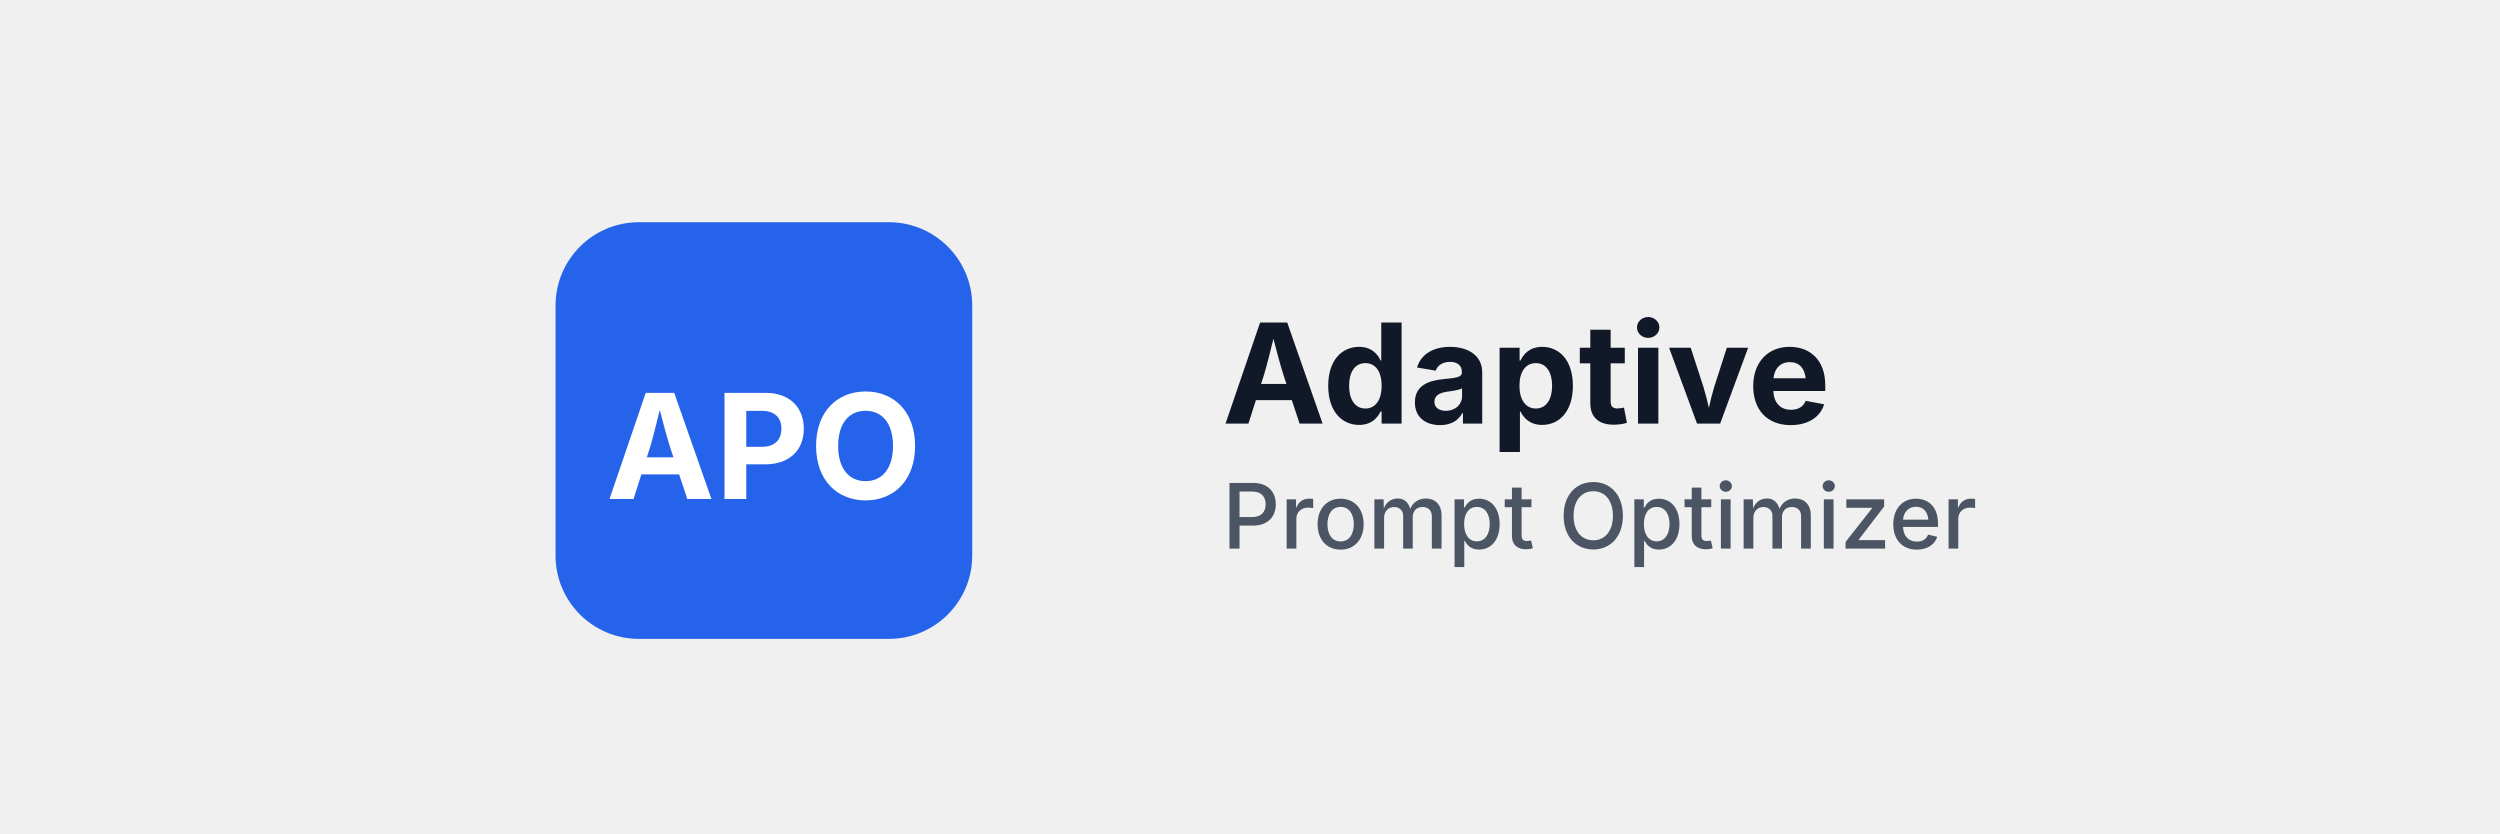
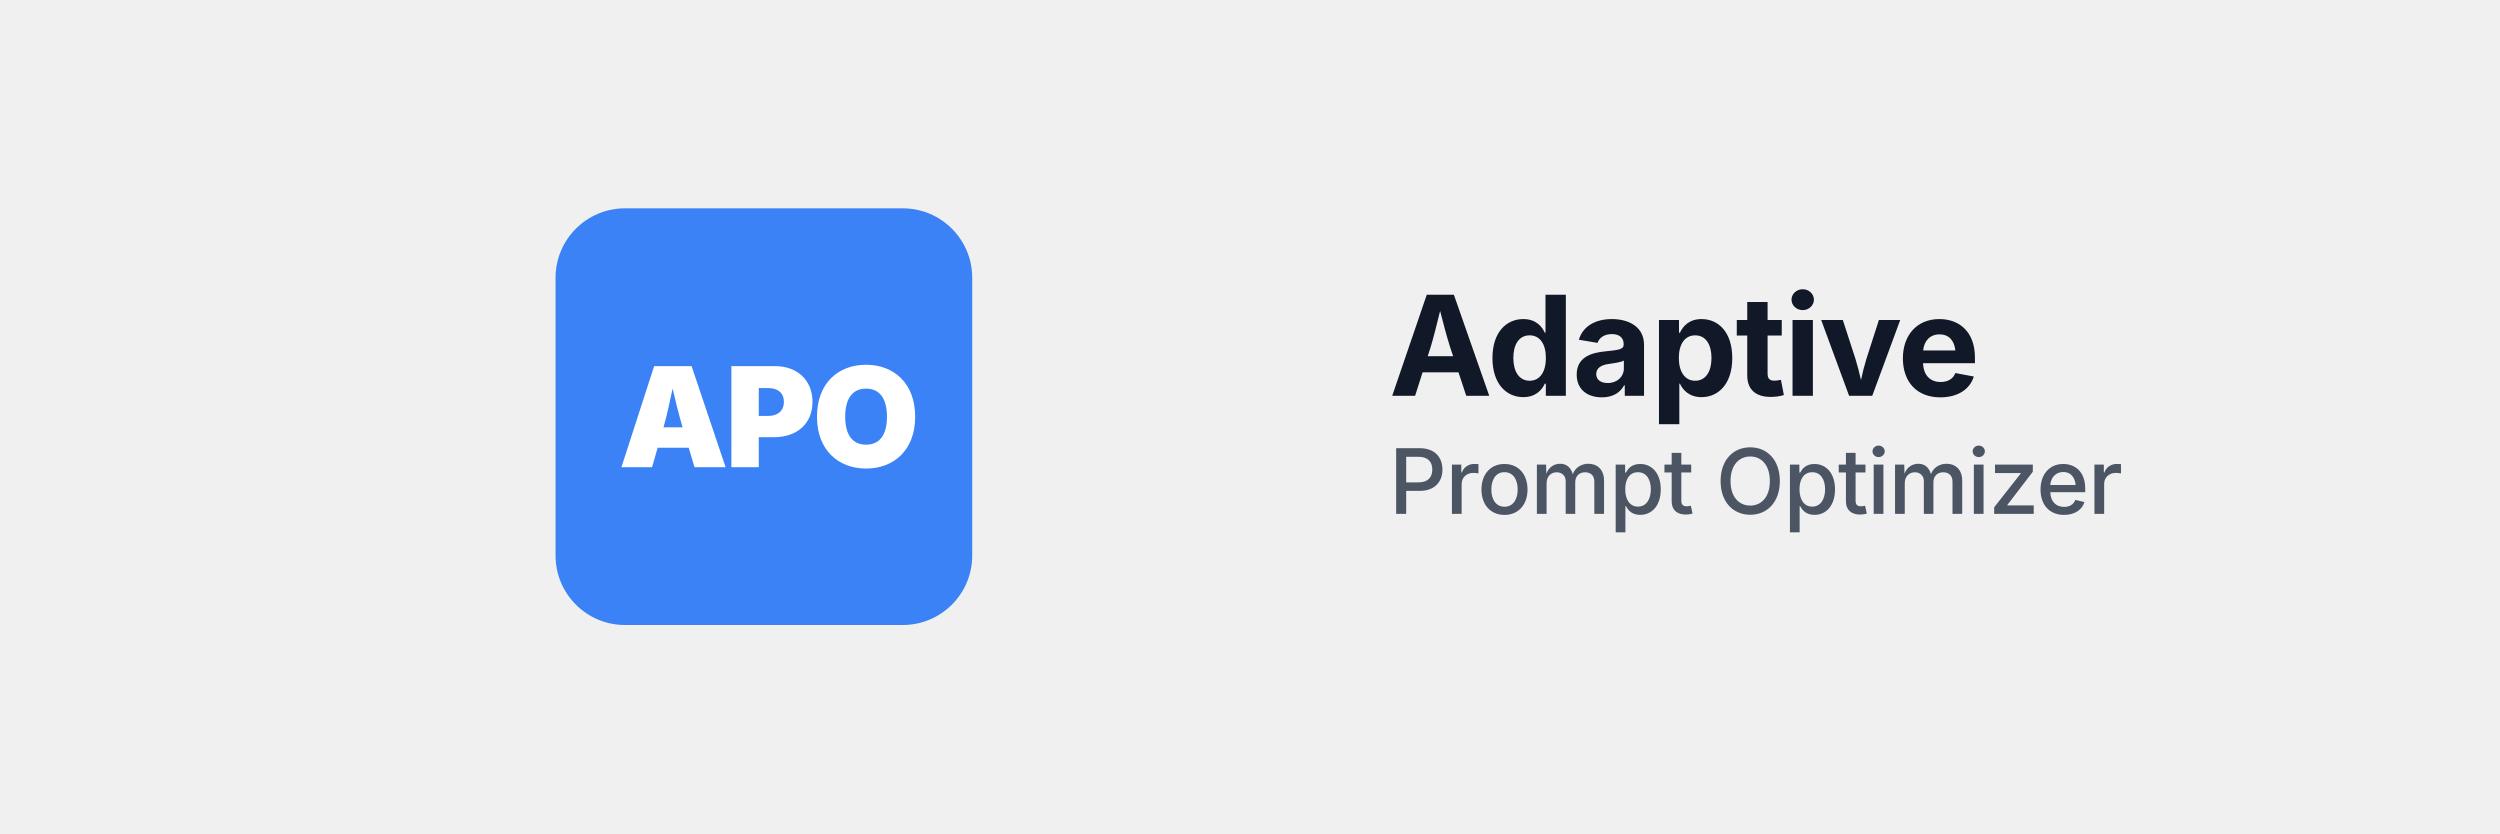
- <svg xmlns="http://www.w3.org/2000/svg" width="720" height="240" viewBox="0 0 720 240" fill="none">
+ <svg xmlns="http://www.w3.org/2000/svg" width="720" height="240" viewBox="0 0 720 240">
  <rect width="720" height="240" fill="none" />
-   <g transform="translate(360,124)" text-rendering="geometricPrecision">
-     <rect x="-200" y="-60" width="120" height="120" rx="24" fill="#2563EB" />
-     <text x="-140" y="4" text-anchor="middle" dominant-baseline="middle" font-family="Inter, system-ui, -apple-system, 'Segoe UI', Roboto, Helvetica, Arial, sans-serif" font-weight="700" font-size="42" fill="#FFFFFF">APO</text>
-     <g transform="translate(-8,4)">
-       <text x="0" y="-6" font-family="Inter, system-ui, -apple-system, 'Segoe UI', Roboto, Helvetica, Arial, sans-serif" font-weight="700" font-size="40" fill="#111827">Adaptive</text>
-       <text x="0" y="30" font-family="Inter, system-ui, -apple-system, 'Segoe UI', Roboto, Helvetica, Arial, sans-serif" font-weight="500" font-size="26" fill="#4B5563">Prompt Optimizer</text>
+   <g transform="translate(360,120)" text-rendering="geometricPrecision">
+     <g transform="translate(-140,0)">
+       <rect x="-60" y="-60" width="120" height="120" rx="20" fill="#3B82F6" />
+       <text x="1.5" y="0" text-anchor="middle" dominant-baseline="central" font-family="Inter, system-ui, -apple-system, 'Segoe UI', Roboto, Helvetica, Arial, sans-serif" font-weight="900" font-size="40" letter-spacing="-1.1" fill="#FFFFFF">APO</text>
+     </g>
+     <g transform="translate(40,2)">
+       <text x="0" y="-8" text-anchor="start" font-family="Inter, system-ui, -apple-system, 'Segoe UI', Roboto, Helvetica, Arial, sans-serif" font-weight="700" font-size="40" letter-spacing="-0.7" fill="#111827">Adaptive</text>
+       <text x="0" y="26" text-anchor="start" font-family="Inter, system-ui, -apple-system, 'Segoe UI', Roboto, Helvetica, Arial, sans-serif" font-weight="500" font-size="26" letter-spacing="-0.4" fill="#4B5563">Prompt Optimizer</text>
    </g>
  </g>
</svg>
